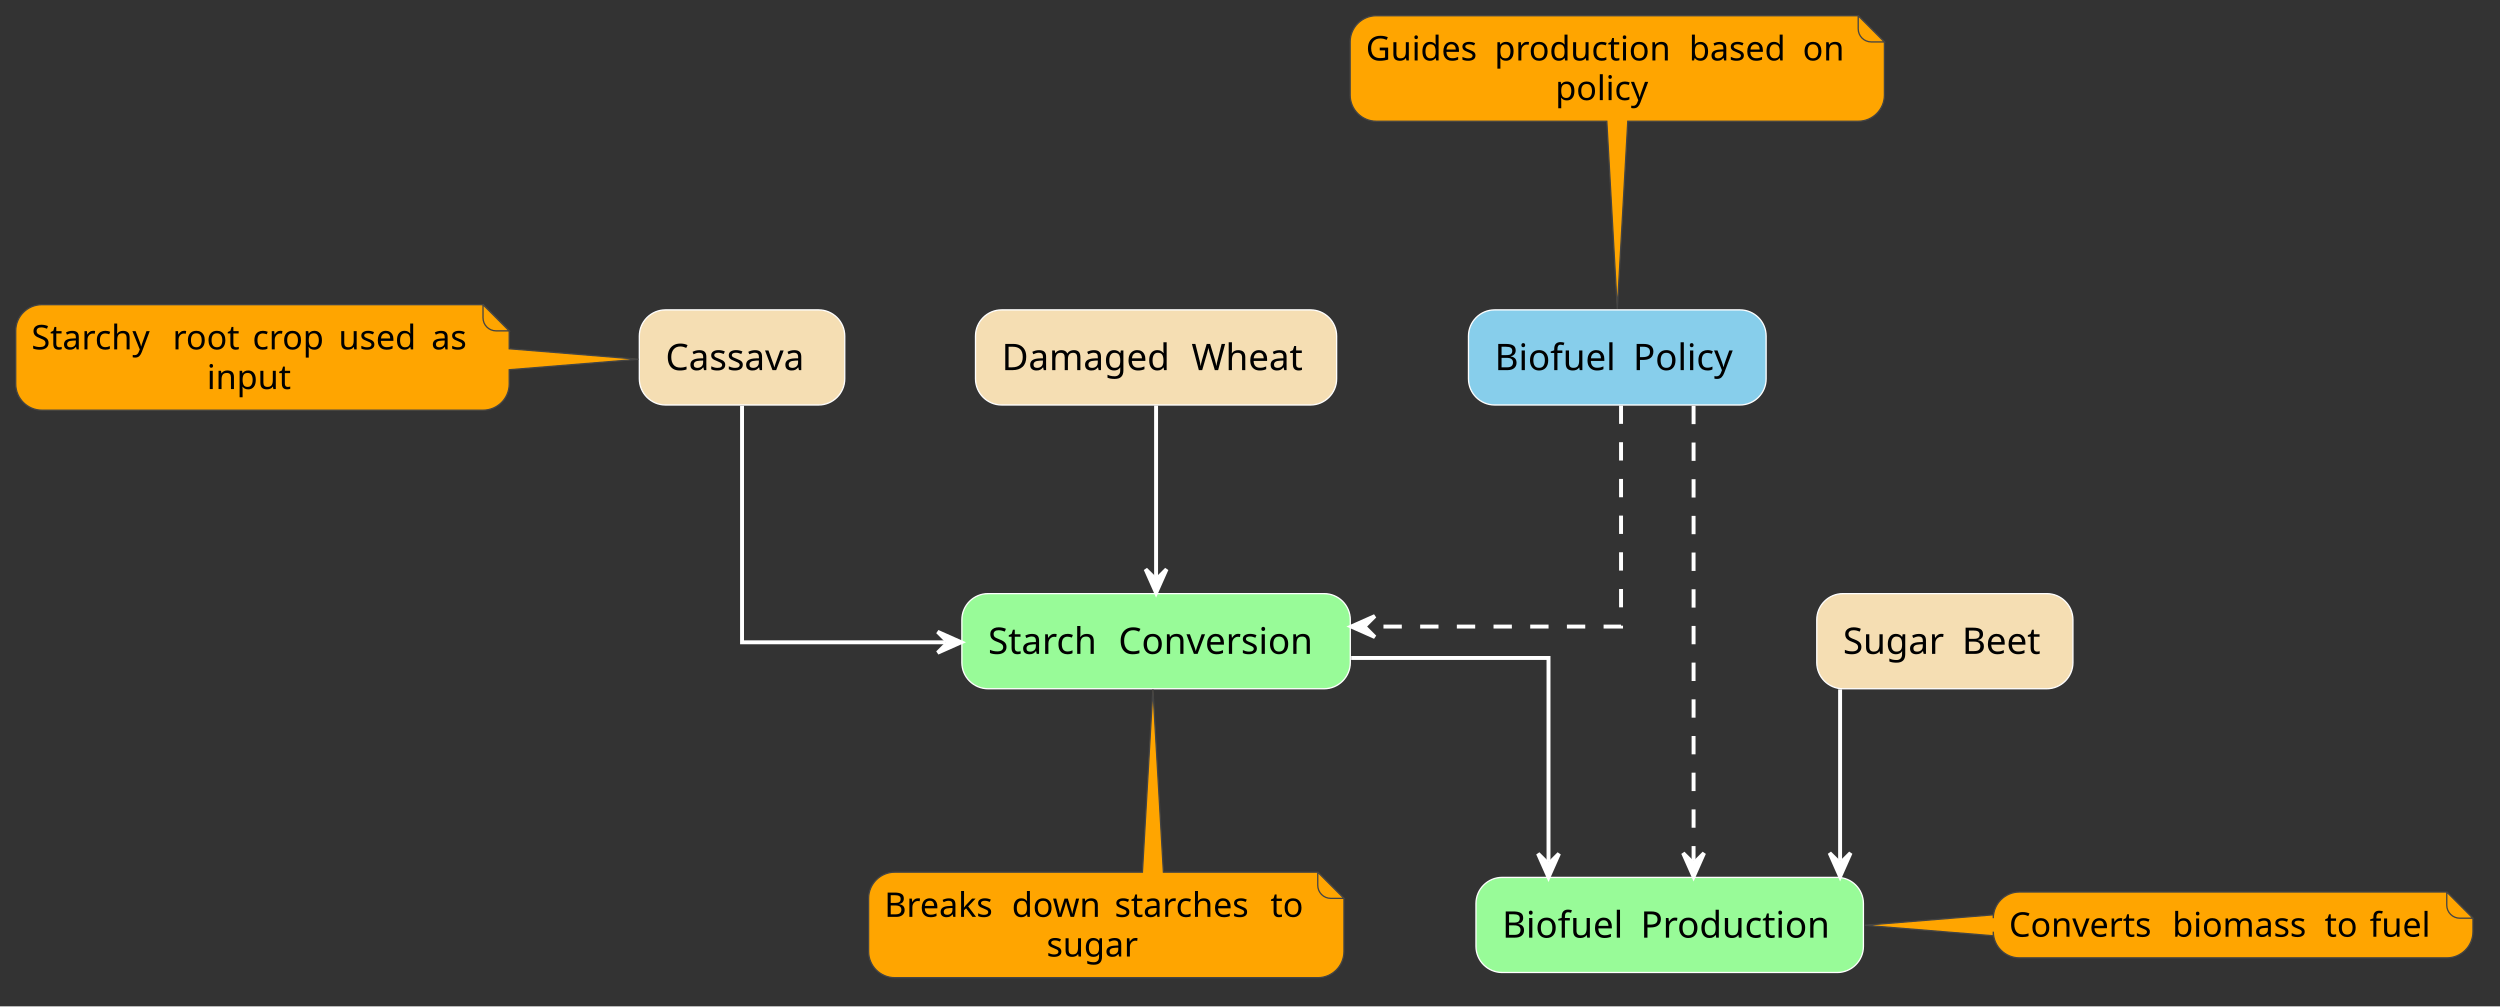
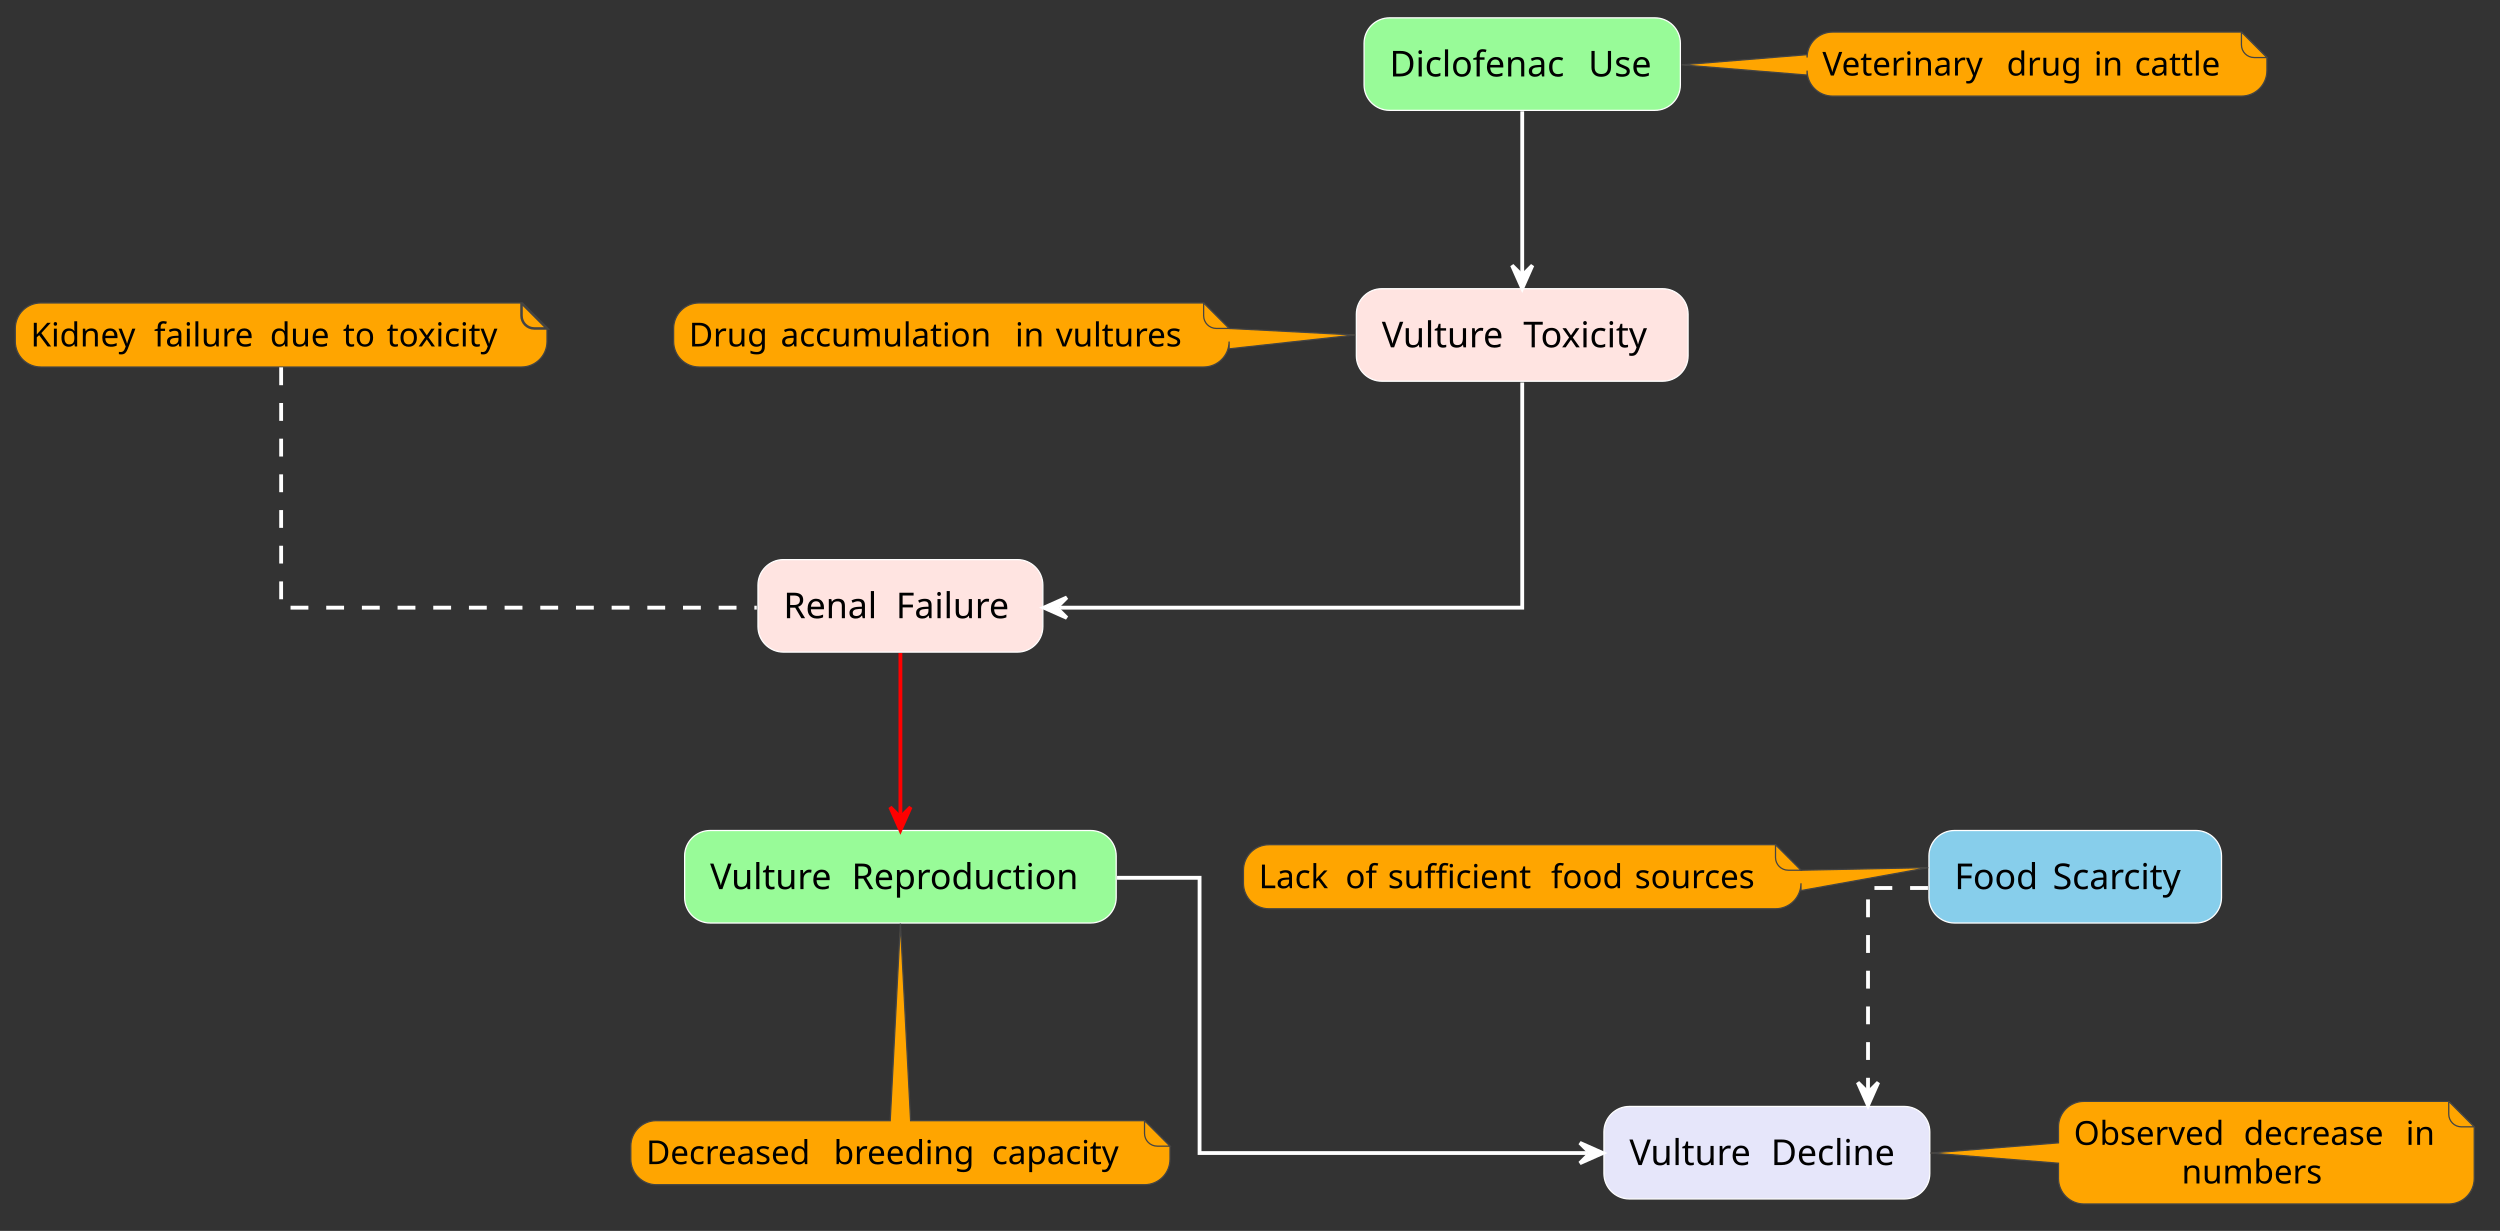
- <svg xmlns="http://www.w3.org/2000/svg" contentStyleType="text/css" data-diagram-type="CLASS" height="384px" preserveAspectRatio="none" style="width:954px;height:384px;background:#333333;" version="1.1" viewBox="0 0 954 384" width="954px" zoomAndPan="magnify">
+ <svg xmlns="http://www.w3.org/2000/svg" contentStyleType="text/css" data-diagram-type="CLASS" height="483px" preserveAspectRatio="none" style="width:981px;height:483px;background:#333333;" version="1.1" viewBox="0 0 981 483" width="981px" zoomAndPan="magnify">
  <defs />
  <g>
-     <rect fill="#333333" height="384" style="stroke:none;stroke-width:1;" width="954" x="0" y="0" />
-     <g class="entity" data-entity="Biofuel Policy" data-source-line="23" data-uid="ent0002" id="entity_Biofuel Policy">
-       <rect fill="#87CEEB" height="36.297" rx="10" ry="10" style="stroke:#FFFFFF;stroke-width:0.5;" width="113.584" x="560.37" y="118.25" />
-       <text fill="#000000" font-family="Sans-Serif" font-size="14" lengthAdjust="spacing" textLength="48.364" x="570.37" y="141.245">Biofuel</text>
-       <text fill="#000000" font-family="Sans-Serif" font-size="14" lengthAdjust="spacing" textLength="4.45" x="618.734" y="141.245"> </text>
-       <text fill="#000000" font-family="Sans-Serif" font-size="14" lengthAdjust="spacing" textLength="40.77" x="623.184" y="141.245">Policy</text>
+     <rect fill="#333333" height="483" style="stroke:none;stroke-width:1;" width="981" x="0" y="0" />
+     <g class="entity" data-entity="Vulture Decline" data-source-line="23" data-uid="ent0002" id="entity_Vulture Decline">
+       <rect fill="#E6E6FA" height="36.297" rx="10" ry="10" style="stroke:#FFFFFF;stroke-width:0.5;" width="127.878" x="629.38" y="434.17" />
+       <text fill="#000000" font-family="Sans-Serif" font-size="14" lengthAdjust="spacing" textLength="51.071" x="639.38" y="457.165">Vulture</text>
+       <text fill="#000000" font-family="Sans-Serif" font-size="14" lengthAdjust="spacing" textLength="4.45" x="690.451" y="457.165"> </text>
+       <text fill="#000000" font-family="Sans-Serif" font-size="14" lengthAdjust="spacing" textLength="52.356" x="694.902" y="457.165">Decline</text>
    </g>
-     <g class="entity" data-entity="Biofuel Production" data-source-line="26" data-uid="ent0003" id="entity_Biofuel Production">
-       <rect fill="#98FB98" height="36.297" rx="10" ry="10" style="stroke:#FFFFFF;stroke-width:0.5;" width="147.852" x="563.23" y="334.81" />
-       <text fill="#000000" font-family="Sans-Serif" font-size="14" lengthAdjust="spacing" textLength="48.364" x="573.23" y="357.805">Biofuel</text>
-       <text fill="#000000" font-family="Sans-Serif" font-size="14" lengthAdjust="spacing" textLength="4.45" x="621.594" y="357.805"> </text>
-       <text fill="#000000" font-family="Sans-Serif" font-size="14" lengthAdjust="spacing" textLength="75.038" x="626.044" y="357.805">Production</text>
+     <g class="entity" data-entity="Diclofenac Use" data-source-line="24" data-uid="ent0003" id="entity_Diclofenac Use">
+       <rect fill="#98FB98" height="36.297" rx="10" ry="10" style="stroke:#FFFFFF;stroke-width:0.5;" width="124.118" x="535.26" y="7" />
+       <text fill="#000000" font-family="Sans-Serif" font-size="14" lengthAdjust="spacing" textLength="73.514" x="545.26" y="29.995">Diclofenac</text>
+       <text fill="#000000" font-family="Sans-Serif" font-size="14" lengthAdjust="spacing" textLength="4.45" x="618.774" y="29.995"> </text>
+       <text fill="#000000" font-family="Sans-Serif" font-size="14" lengthAdjust="spacing" textLength="26.154" x="623.224" y="29.995">Use</text>
    </g>
-     <g class="entity" data-entity="Starch Conversion" data-source-line="27" data-uid="ent0004" id="entity_Starch Conversion">
-       <rect fill="#98FB98" height="36.297" rx="10" ry="10" style="stroke:#FFFFFF;stroke-width:0.5;" width="148.222" x="367.05" y="226.53" />
-       <text fill="#000000" font-family="Sans-Serif" font-size="14" lengthAdjust="spacing" textLength="45.281" x="377.05" y="249.525">Starch</text>
-       <text fill="#000000" font-family="Sans-Serif" font-size="14" lengthAdjust="spacing" textLength="4.45" x="422.331" y="249.525"> </text>
-       <text fill="#000000" font-family="Sans-Serif" font-size="14" lengthAdjust="spacing" textLength="78.49" x="426.781" y="249.525">Conversion</text>
+     <g class="entity" data-entity="Vulture Toxicity" data-source-line="25" data-uid="ent0004" id="entity_Vulture Toxicity">
+       <rect fill="#FFE4E1" height="36.297" rx="10" ry="10" style="stroke:#FFFFFF;stroke-width:0.5;" width="130.175" x="532.23" y="113.29" />
+       <text fill="#000000" font-family="Sans-Serif" font-size="14" lengthAdjust="spacing" textLength="51.071" x="542.23" y="136.285">Vulture</text>
+       <text fill="#000000" font-family="Sans-Serif" font-size="14" lengthAdjust="spacing" textLength="4.45" x="593.301" y="136.285"> </text>
+       <text fill="#000000" font-family="Sans-Serif" font-size="14" lengthAdjust="spacing" textLength="54.653" x="597.751" y="136.285">Toxicity</text>
    </g>
-     <g class="entity" data-entity="Cassava" data-source-line="30" data-uid="ent0005" id="entity_Cassava">
-       <rect fill="#F5DEB3" height="36.297" rx="10" ry="10" style="stroke:#FFFFFF;stroke-width:0.5;" width="78.386" x="243.97" y="118.25" />
-       <text fill="#000000" font-family="Sans-Serif" font-size="14" lengthAdjust="spacing" textLength="58.386" x="253.97" y="141.245">Cassava</text>
+     <g class="entity" data-entity="Renal Failure" data-source-line="26" data-uid="ent0005" id="entity_Renal Failure">
+       <rect fill="#FFE4E1" height="36.297" rx="10" ry="10" style="stroke:#FFFFFF;stroke-width:0.5;" width="111.786" x="297.43" y="219.59" />
+       <text fill="#000000" font-family="Sans-Serif" font-size="14" lengthAdjust="spacing" textLength="39.683" x="307.43" y="242.585">Renal</text>
+       <text fill="#000000" font-family="Sans-Serif" font-size="14" lengthAdjust="spacing" textLength="4.45" x="347.113" y="242.585"> </text>
+       <text fill="#000000" font-family="Sans-Serif" font-size="14" lengthAdjust="spacing" textLength="47.653" x="351.563" y="242.585">Failure</text>
    </g>
-     <g class="entity" data-entity="Damaged Wheat" data-source-line="31" data-uid="ent0006" id="entity_Damaged Wheat">
-       <rect fill="#F5DEB3" height="36.297" rx="10" ry="10" style="stroke:#FFFFFF;stroke-width:0.5;" width="137.81" x="372.25" y="118.25" />
-       <text fill="#000000" font-family="Sans-Serif" font-size="14" lengthAdjust="spacing" textLength="67.963" x="382.25" y="141.245">Damaged</text>
-       <text fill="#000000" font-family="Sans-Serif" font-size="14" lengthAdjust="spacing" textLength="4.45" x="450.213" y="141.245"> </text>
-       <text fill="#000000" font-family="Sans-Serif" font-size="14" lengthAdjust="spacing" textLength="45.398" x="454.663" y="141.245">Wheat</text>
+     <g class="entity" data-entity="Vulture Reproduction" data-source-line="27" data-uid="ent0006" id="entity_Vulture Reproduction">
+       <rect fill="#98FB98" height="36.297" rx="10" ry="10" style="stroke:#FFFFFF;stroke-width:0.5;" width="169.345" x="268.65" y="325.89" />
+       <text fill="#000000" font-family="Sans-Serif" font-size="14" lengthAdjust="spacing" textLength="51.071" x="278.65" y="348.885">Vulture</text>
+       <text fill="#000000" font-family="Sans-Serif" font-size="14" lengthAdjust="spacing" textLength="4.45" x="329.721" y="348.885"> </text>
+       <text fill="#000000" font-family="Sans-Serif" font-size="14" lengthAdjust="spacing" textLength="93.823" x="334.171" y="348.885">Reproduction</text>
    </g>
-     <g class="entity" data-entity="Sugar Beet" data-source-line="32" data-uid="ent0007" id="entity_Sugar Beet">
-       <rect fill="#F5DEB3" height="36.297" rx="10" ry="10" style="stroke:#FFFFFF;stroke-width:0.5;" width="97.752" x="693.28" y="226.53" />
-       <text fill="#000000" font-family="Sans-Serif" font-size="14" lengthAdjust="spacing" textLength="40.981" x="703.28" y="249.525">Sugar</text>
-       <text fill="#000000" font-family="Sans-Serif" font-size="14" lengthAdjust="spacing" textLength="4.45" x="744.261" y="249.525"> </text>
-       <text fill="#000000" font-family="Sans-Serif" font-size="14" lengthAdjust="spacing" textLength="32.32" x="748.712" y="249.525">Beet</text>
+     <g class="entity" data-entity="Food Scarcity" data-source-line="28" data-uid="ent0007" id="entity_Food Scarcity">
+       <rect fill="#87CEEB" height="36.297" rx="10" ry="10" style="stroke:#FFFFFF;stroke-width:0.5;" width="114.801" x="756.92" y="325.89" />
+       <text fill="#000000" font-family="Sans-Serif" font-size="14" lengthAdjust="spacing" textLength="34.07" x="766.92" y="348.885">Food</text>
+       <text fill="#000000" font-family="Sans-Serif" font-size="14" lengthAdjust="spacing" textLength="4.45" x="800.99" y="348.885"> </text>
+       <text fill="#000000" font-family="Sans-Serif" font-size="14" lengthAdjust="spacing" textLength="56.28" x="805.441" y="348.885">Scarcity</text>
    </g>
-     <g class="entity" data-entity="GMN14" data-source-line="44" data-uid="ent0015" id="entity_GMN14">
-       <path d="M515.22,16 L515.22,36.266 A10,10 0 0 0 525.22,46.266 L613.16,46.266 L617.16,117.86 L621.16,46.266 L709.09,46.266 A10,10 0 0 0 719.09,36.266 L719.09,16 L709.09,6 L525.22,6 A10,10 0 0 0 515.22,16" fill="#FFA500" style="stroke:#444444;stroke-width:0.5;" />
-       <path d="M709.09,6 L709.09,11 A5,5 0 0 0 714.09,16 L719.09,16 L709.09,6" fill="#FFA500" style="stroke:#444444;stroke-width:0.5;" />
-       <text fill="#000000" font-family="Sans-Serif" font-size="13" lengthAdjust="spacing" textLength="44.948" x="521.22" y="23.067">Guides</text>
-       <text fill="#000000" font-family="Sans-Serif" font-size="13" lengthAdjust="spacing" textLength="4.132" x="566.168" y="23.067"> </text>
-       <text fill="#000000" font-family="Sans-Serif" font-size="13" lengthAdjust="spacing" textLength="70.091" x="570.3" y="23.067">production</text>
-       <text fill="#000000" font-family="Sans-Serif" font-size="13" lengthAdjust="spacing" textLength="4.132" x="640.391" y="23.067"> </text>
-       <text fill="#000000" font-family="Sans-Serif" font-size="13" lengthAdjust="spacing" textLength="39.241" x="644.523" y="23.067">based</text>
-       <text fill="#000000" font-family="Sans-Serif" font-size="13" lengthAdjust="spacing" textLength="4.132" x="683.764" y="23.067"> </text>
-       <text fill="#000000" font-family="Sans-Serif" font-size="13" lengthAdjust="spacing" textLength="16.193" x="687.897" y="23.067">on</text>
-       <text fill="#000000" font-family="Sans-Serif" font-size="13" lengthAdjust="spacing" textLength="38.27" x="593.52" y="38.2">policy</text>
+     <g class="entity" data-entity="GMN13" data-source-line="39" data-uid="ent0014" id="entity_GMN13">
+       <path d="M709.1,22.58 L709.1,21.45 L659.85,25.45 L709.1,29.45 L709.1,27.713 A10,10 0 0 0 719.1,37.713 L879.54,37.713 A10,10 0 0 0 889.54,27.713 L889.54,22.58 L879.54,12.58 L719.1,12.58 A10,10 0 0 0 709.1,22.58" fill="#FFA500" style="stroke:#444444;stroke-width:0.5;" />
+       <path d="M879.54,12.58 L879.54,17.58 A5,5 0 0 0 884.54,22.58 L889.54,22.58 L879.54,12.58" fill="#FFA500" style="stroke:#444444;stroke-width:0.5;" />
+       <text fill="#000000" font-family="Sans-Serif" font-size="13" lengthAdjust="spacing" textLength="68.186" x="715.1" y="29.647">Veterinary</text>
+       <text fill="#000000" font-family="Sans-Serif" font-size="13" lengthAdjust="spacing" textLength="4.132" x="783.287" y="29.647"> </text>
+       <text fill="#000000" font-family="Sans-Serif" font-size="13" lengthAdjust="spacing" textLength="30.088" x="787.419" y="29.647">drug</text>
+       <text fill="#000000" font-family="Sans-Serif" font-size="13" lengthAdjust="spacing" textLength="4.132" x="817.507" y="29.647"> </text>
+       <text fill="#000000" font-family="Sans-Serif" font-size="13" lengthAdjust="spacing" textLength="11.851" x="821.639" y="29.647">in</text>
+       <text fill="#000000" font-family="Sans-Serif" font-size="13" lengthAdjust="spacing" textLength="4.132" x="833.49" y="29.647"> </text>
+       <text fill="#000000" font-family="Sans-Serif" font-size="13" lengthAdjust="spacing" textLength="36.918" x="837.622" y="29.647">cattle</text>
    </g>
-     <g class="entity" data-entity="GMN17" data-source-line="48" data-uid="ent0018" id="entity_GMN17">
-       <path d="M760.64,350.39 L760.64,349.09 L711.45,353.09 L760.64,357.09 L760.64,355.523 A10,10 0 0 0 770.64,365.523 L933.683,365.523 A10,10 0 0 0 943.683,355.523 L943.683,350.39 L933.683,340.39 L770.64,340.39 A10,10 0 0 0 760.64,350.39" fill="#FFA500" style="stroke:#444444;stroke-width:0.5;" />
-       <path d="M933.683,340.39 L933.683,345.39 A5,5 0 0 0 938.683,350.39 L943.683,350.39 L933.683,340.39" fill="#FFA500" style="stroke:#444444;stroke-width:0.5;" />
-       <text fill="#000000" font-family="Sans-Serif" font-size="13" lengthAdjust="spacing" textLength="58.176" x="766.64" y="357.457">Converts</text>
-       <text fill="#000000" font-family="Sans-Serif" font-size="13" lengthAdjust="spacing" textLength="4.132" x="824.816" y="357.457"> </text>
-       <text fill="#000000" font-family="Sans-Serif" font-size="13" lengthAdjust="spacing" textLength="53.993" x="828.949" y="357.457">biomass</text>
-       <text fill="#000000" font-family="Sans-Serif" font-size="13" lengthAdjust="spacing" textLength="4.132" x="882.942" y="357.457"> </text>
-       <text fill="#000000" font-family="Sans-Serif" font-size="13" lengthAdjust="spacing" textLength="13.051" x="887.074" y="357.457">to</text>
-       <text fill="#000000" font-family="Sans-Serif" font-size="13" lengthAdjust="spacing" textLength="4.132" x="900.125" y="357.457"> </text>
-       <text fill="#000000" font-family="Sans-Serif" font-size="13" lengthAdjust="spacing" textLength="24.426" x="904.257" y="357.457">fuel</text>
+     <g class="entity" data-entity="GMN16" data-source-line="43" data-uid="ent0017" id="entity_GMN16">
+       <path d="M264.33,128.88 L264.33,134.013 A10,10 0 0 0 274.33,144.013 L472.304,144.013 A10,10 0 0 0 482.304,134.013 L482.304,136.88 L531.74,131.45 L482.304,128.88 L482.304,128.88 L472.304,118.88 L274.33,118.88 A10,10 0 0 0 264.33,128.88" fill="#FFA500" style="stroke:#444444;stroke-width:0.5;" />
+       <path d="M472.304,118.88 L472.304,123.88 A5,5 0 0 0 477.304,128.88 L482.304,128.88 L472.304,118.88" fill="#FFA500" style="stroke:#444444;stroke-width:0.5;" />
+       <text fill="#000000" font-family="Sans-Serif" font-size="13" lengthAdjust="spacing" textLength="31.846" x="270.33" y="135.947">Drug</text>
+       <text fill="#000000" font-family="Sans-Serif" font-size="13" lengthAdjust="spacing" textLength="4.132" x="302.176" y="135.947"> </text>
+       <text fill="#000000" font-family="Sans-Serif" font-size="13" lengthAdjust="spacing" textLength="87.883" x="306.308" y="135.947">accumulation</text>
+       <text fill="#000000" font-family="Sans-Serif" font-size="13" lengthAdjust="spacing" textLength="4.132" x="394.192" y="135.947"> </text>
+       <text fill="#000000" font-family="Sans-Serif" font-size="13" lengthAdjust="spacing" textLength="11.851" x="398.324" y="135.947">in</text>
+       <text fill="#000000" font-family="Sans-Serif" font-size="13" lengthAdjust="spacing" textLength="4.132" x="410.175" y="135.947"> </text>
+       <text fill="#000000" font-family="Sans-Serif" font-size="13" lengthAdjust="spacing" textLength="52.997" x="414.308" y="135.947">vultures</text>
    </g>
-     <g class="entity" data-entity="GMN20" data-source-line="52" data-uid="ent0021" id="entity_GMN20">
-       <path d="M331.46,342.82 L331.46,363.086 A10,10 0 0 0 341.46,373.086 L502.853,373.086 A10,10 0 0 0 512.853,363.086 L512.853,342.82 L502.853,332.82 L443.95,332.82 L439.95,263.04 L435.95,332.82 L341.46,332.82 A10,10 0 0 0 331.46,342.82" fill="#FFA500" style="stroke:#444444;stroke-width:0.5;" />
-       <path d="M502.853,332.82 L502.853,337.82 A5,5 0 0 0 507.853,342.82 L512.853,342.82 L502.853,332.82" fill="#FFA500" style="stroke:#444444;stroke-width:0.5;" />
-       <text fill="#000000" font-family="Sans-Serif" font-size="13" lengthAdjust="spacing" textLength="44.529" x="337.46" y="349.887">Breaks</text>
-       <text fill="#000000" font-family="Sans-Serif" font-size="13" lengthAdjust="spacing" textLength="4.132" x="381.989" y="349.887"> </text>
-       <text fill="#000000" font-family="Sans-Serif" font-size="13" lengthAdjust="spacing" textLength="35.077" x="386.121" y="349.887">down</text>
-       <text fill="#000000" font-family="Sans-Serif" font-size="13" lengthAdjust="spacing" textLength="4.132" x="421.198" y="349.887"> </text>
-       <text fill="#000000" font-family="Sans-Serif" font-size="13" lengthAdjust="spacing" textLength="55.339" x="425.331" y="349.887">starches</text>
-       <text fill="#000000" font-family="Sans-Serif" font-size="13" lengthAdjust="spacing" textLength="4.132" x="480.67" y="349.887"> </text>
-       <text fill="#000000" font-family="Sans-Serif" font-size="13" lengthAdjust="spacing" textLength="13.051" x="484.802" y="349.887">to</text>
-       <text fill="#000000" font-family="Sans-Serif" font-size="13" lengthAdjust="spacing" textLength="36.575" x="399.369" y="365.02">sugar</text>
+     <g class="entity" data-entity="GMN19" data-source-line="47" data-uid="ent0020" id="entity_GMN19">
+       <path d="M6,128.88 L6,134.013 A10,10 0 0 0 16,144.013 L204.643,144.013 A10,10 0 0 0 214.643,134.013 L214.643,128.88 L204.643,118.88 L16,118.88 A10,10 0 0 0 6,128.88" fill="#FFA500" style="stroke:#444444;stroke-width:0.5;" />
+       <path d="M204.643,118.88 L204.643,123.88 A5,5 0 0 0 209.643,128.88 L214.643,128.88 L204.643,118.88" fill="#FFA500" style="stroke:#444444;stroke-width:1;" />
+       <text fill="#000000" font-family="Sans-Serif" font-size="13" lengthAdjust="spacing" textLength="44.319" x="12" y="135.947">Kidney</text>
+       <text fill="#000000" font-family="Sans-Serif" font-size="13" lengthAdjust="spacing" textLength="4.132" x="56.319" y="135.947"> </text>
+       <text fill="#000000" font-family="Sans-Serif" font-size="13" lengthAdjust="spacing" textLength="41.349" x="60.452" y="135.947">failure</text>
+       <text fill="#000000" font-family="Sans-Serif" font-size="13" lengthAdjust="spacing" textLength="4.132" x="101.8" y="135.947"> </text>
+       <text fill="#000000" font-family="Sans-Serif" font-size="13" lengthAdjust="spacing" textLength="24.489" x="105.933" y="135.947">due</text>
+       <text fill="#000000" font-family="Sans-Serif" font-size="13" lengthAdjust="spacing" textLength="4.132" x="130.422" y="135.947"> </text>
+       <text fill="#000000" font-family="Sans-Serif" font-size="13" lengthAdjust="spacing" textLength="13.051" x="134.554" y="135.947">to</text>
+       <text fill="#000000" font-family="Sans-Serif" font-size="13" lengthAdjust="spacing" textLength="4.132" x="147.605" y="135.947"> </text>
+       <text fill="#000000" font-family="Sans-Serif" font-size="13" lengthAdjust="spacing" textLength="47.906" x="151.737" y="135.947">toxicity</text>
    </g>
-     <g class="entity" data-entity="GMN23" data-source-line="56" data-uid="ent0024" id="entity_GMN23">
-       <path d="M6,126.26 L6,146.526 A10,10 0 0 0 16,156.526 L184.318,156.526 A10,10 0 0 0 194.318,146.526 L194.318,141.09 L243.62,137.09 L194.318,133.09 L194.318,126.26 L184.318,116.26 L16,116.26 A10,10 0 0 0 6,126.26" fill="#FFA500" style="stroke:#444444;stroke-width:0.5;" />
-       <path d="M184.318,116.26 L184.318,121.26 A5,5 0 0 0 189.318,126.26 L194.318,126.26 L184.318,116.26" fill="#FFA500" style="stroke:#444444;stroke-width:0.5;" />
-       <text fill="#000000" font-family="Sans-Serif" font-size="13" lengthAdjust="spacing" textLength="49.74" x="12" y="133.327">Starchy</text>
-       <text fill="#000000" font-family="Sans-Serif" font-size="13" lengthAdjust="spacing" textLength="4.132" x="61.74" y="133.327"> </text>
-       <text fill="#000000" font-family="Sans-Serif" font-size="13" lengthAdjust="spacing" textLength="26.349" x="65.873" y="133.327">root</text>
-       <text fill="#000000" font-family="Sans-Serif" font-size="13" lengthAdjust="spacing" textLength="4.132" x="92.222" y="133.327"> </text>
-       <text fill="#000000" font-family="Sans-Serif" font-size="13" lengthAdjust="spacing" textLength="28.698" x="96.354" y="133.327">crop</text>
-       <text fill="#000000" font-family="Sans-Serif" font-size="13" lengthAdjust="spacing" textLength="4.132" x="125.052" y="133.327"> </text>
-       <text fill="#000000" font-family="Sans-Serif" font-size="13" lengthAdjust="spacing" textLength="31.262" x="129.184" y="133.327">used</text>
-       <text fill="#000000" font-family="Sans-Serif" font-size="13" lengthAdjust="spacing" textLength="4.132" x="160.446" y="133.327"> </text>
-       <text fill="#000000" font-family="Sans-Serif" font-size="13" lengthAdjust="spacing" textLength="14.739" x="164.579" y="133.327">as</text>
-       <text fill="#000000" font-family="Sans-Serif" font-size="13" lengthAdjust="spacing" textLength="33.44" x="78.939" y="148.46">input</text>
+     <g class="entity" data-entity="GMN22" data-source-line="51" data-uid="ent0023" id="entity_GMN22">
+       <path d="M247.53,449.75 L247.53,454.883 A10,10 0 0 0 257.53,464.883 L449.112,464.883 A10,10 0 0 0 459.112,454.883 L459.112,449.75 L449.112,439.75 L357.32,439.75 L353.32,362.4 L349.32,439.75 L257.53,439.75 A10,10 0 0 0 247.53,449.75" fill="#FFA500" style="stroke:#444444;stroke-width:0.5;" />
+       <path d="M449.112,439.75 L449.112,444.75 A5,5 0 0 0 454.112,449.75 L459.112,449.75 L449.112,439.75" fill="#FFA500" style="stroke:#444444;stroke-width:0.5;" />
+       <text fill="#000000" font-family="Sans-Serif" font-size="13" lengthAdjust="spacing" textLength="69.488" x="253.53" y="456.817">Decreased</text>
+       <text fill="#000000" font-family="Sans-Serif" font-size="13" lengthAdjust="spacing" textLength="4.132" x="323.018" y="456.817"> </text>
+       <text fill="#000000" font-family="Sans-Serif" font-size="13" lengthAdjust="spacing" textLength="57.948" x="327.15" y="456.817">breeding</text>
+       <text fill="#000000" font-family="Sans-Serif" font-size="13" lengthAdjust="spacing" textLength="4.132" x="385.098" y="456.817"> </text>
+       <text fill="#000000" font-family="Sans-Serif" font-size="13" lengthAdjust="spacing" textLength="54.882" x="389.23" y="456.817">capacity</text>
    </g>
-     <g class="link" data-entity-1="Cassava" data-entity-2="Starch Conversion" data-source-line="35" data-uid="lnk8" id="link_Cassava_Starch Conversion">
-       <path codeLine="35" d="M283.16,154.83 C283.16,185.84 283.16,245.09 283.16,245.09 C283.16,245.09 319.81,245.09 360.79,245.09" fill="none" id="Cassava-to-Starch Conversion" style="stroke:#FFFFFF;stroke-width:1.5;" />
-       <polygon fill="#FFFFFF" points="366.79,245.09,357.79,241.09,361.79,245.09,357.79,249.09,366.79,245.09" style="stroke:#FFFFFF;stroke-width:1.5;" />
+     <g class="entity" data-entity="GMN25" data-source-line="55" data-uid="ent0026" id="entity_GMN25">
+       <path d="M807.75,442.18 L807.75,448.45 L757.5,452.45 L807.75,456.45 L807.75,462.446 A10,10 0 0 0 817.75,472.446 L960.887,472.446 A10,10 0 0 0 970.887,462.446 L970.887,442.18 L960.887,432.18 L817.75,432.18 A10,10 0 0 0 807.75,442.18" fill="#FFA500" style="stroke:#444444;stroke-width:0.5;" />
+       <path d="M960.887,432.18 L960.887,437.18 A5,5 0 0 0 965.887,442.18 L970.887,442.18 L960.887,432.18" fill="#FFA500" style="stroke:#444444;stroke-width:0.5;" />
+       <text fill="#000000" font-family="Sans-Serif" font-size="13" lengthAdjust="spacing" textLength="62.544" x="813.75" y="449.247">Observed</text>
+       <text fill="#000000" font-family="Sans-Serif" font-size="13" lengthAdjust="spacing" textLength="4.132" x="876.293" y="449.247"> </text>
+       <text fill="#000000" font-family="Sans-Serif" font-size="13" lengthAdjust="spacing" textLength="59.477" x="880.426" y="449.247">decrease</text>
+       <text fill="#000000" font-family="Sans-Serif" font-size="13" lengthAdjust="spacing" textLength="4.132" x="939.903" y="449.247"> </text>
+       <text fill="#000000" font-family="Sans-Serif" font-size="13" lengthAdjust="spacing" textLength="11.851" x="944.036" y="449.247">in</text>
+       <text fill="#000000" font-family="Sans-Serif" font-size="13" lengthAdjust="spacing" textLength="57.51" x="856.063" y="464.38">numbers</text>
    </g>
-     <g class="link" data-entity-1="Damaged Wheat" data-entity-2="Starch Conversion" data-source-line="36" data-uid="lnk9" id="link_Damaged Wheat_Starch Conversion">
-       <path codeLine="36" d="M441.16,154.76 C441.16,174.67 441.16,200.27 441.16,220.22" fill="none" id="Damaged Wheat-to-Starch Conversion" style="stroke:#FFFFFF;stroke-width:1.5;" />
-       <polygon fill="#FFFFFF" points="441.16,226.22,445.16,217.22,441.16,221.22,437.16,217.22,441.16,226.22" style="stroke:#FFFFFF;stroke-width:1.5;" />
+     <g class="entity" data-entity="GMN28" data-source-line="59" data-uid="ent0029" id="entity_GMN28">
+       <path d="M487.93,341.47 L487.93,346.603 A10,10 0 0 0 497.93,356.603 L696.71,356.603 A10,10 0 0 0 706.71,346.603 L706.71,349.47 L756.66,340.45 L706.71,341.47 L706.71,341.47 L696.71,331.47 L497.93,331.47 A10,10 0 0 0 487.93,341.47" fill="#FFA500" style="stroke:#444444;stroke-width:0.5;" />
+       <path d="M696.71,331.47 L696.71,336.47 A5,5 0 0 0 701.71,341.47 L706.71,341.47 L696.71,331.47" fill="#FFA500" style="stroke:#444444;stroke-width:0.5;" />
+       <text fill="#000000" font-family="Sans-Serif" font-size="13" lengthAdjust="spacing" textLength="29.885" x="493.93" y="348.537">Lack</text>
+       <text fill="#000000" font-family="Sans-Serif" font-size="13" lengthAdjust="spacing" textLength="4.132" x="523.815" y="348.537"> </text>
+       <text fill="#000000" font-family="Sans-Serif" font-size="13" lengthAdjust="spacing" textLength="12.53" x="527.947" y="348.537">of</text>
+       <text fill="#000000" font-family="Sans-Serif" font-size="13" lengthAdjust="spacing" textLength="4.132" x="540.477" y="348.537"> </text>
+       <text fill="#000000" font-family="Sans-Serif" font-size="13" lengthAdjust="spacing" textLength="59.871" x="544.61" y="348.537">sufficient</text>
+       <text fill="#000000" font-family="Sans-Serif" font-size="13" lengthAdjust="spacing" textLength="4.132" x="604.481" y="348.537"> </text>
+       <text fill="#000000" font-family="Sans-Serif" font-size="13" lengthAdjust="spacing" textLength="28.736" x="608.613" y="348.537">food</text>
+       <text fill="#000000" font-family="Sans-Serif" font-size="13" lengthAdjust="spacing" textLength="4.132" x="637.349" y="348.537"> </text>
+       <text fill="#000000" font-family="Sans-Serif" font-size="13" lengthAdjust="spacing" textLength="50.229" x="641.481" y="348.537">sources</text>
    </g>
-     <g class="link" data-entity-1="Starch Conversion" data-entity-2="Biofuel Production" data-source-line="37" data-uid="lnk10" id="link_Starch Conversion_Biofuel Production">
-       <path codeLine="37" d="M515.6,251.09 C553.18,251.09 590.91,251.09 590.91,251.09 C590.91,251.09 590.91,299.44 590.91,328.75" fill="none" id="Starch Conversion-to-Biofuel Production" style="stroke:#FFFFFF;stroke-width:1.5;" />
-       <polygon fill="#FFFFFF" points="590.91,334.75,594.91,325.75,590.91,329.75,586.91,325.75,590.91,334.75" style="stroke:#FFFFFF;stroke-width:1.5;" />
+     <g class="link" data-entity-1="Diclofenac Use" data-entity-2="Vulture Toxicity" data-source-line="31" data-uid="lnk8" id="link_Diclofenac Use_Vulture Toxicity">
+       <path codeLine="31" d="M597.32,43.66 C597.32,63.17 597.32,87.71 597.32,107.14" fill="none" id="Diclofenac Use-to-Vulture Toxicity" style="stroke:#FFFFFF;stroke-width:1.5;" />
+       <polygon fill="#FFFFFF" points="597.32,113.14,601.32,104.14,597.32,108.14,593.32,104.14,597.32,113.14" style="stroke:#FFFFFF;stroke-width:1.5;" />
    </g>
-     <g class="link" data-entity-1="Sugar Beet" data-entity-2="Biofuel Production" data-source-line="38" data-uid="lnk11" id="link_Sugar Beet_Biofuel Production">
-       <path codeLine="38" d="M702.18,263.04 C702.18,282.96 702.18,308.55 702.18,328.5" fill="none" id="Sugar Beet-to-Biofuel Production" style="stroke:#FFFFFF;stroke-width:1.5;" />
-       <polygon fill="#FFFFFF" points="702.18,334.5,706.18,325.5,702.18,329.5,698.18,325.5,702.18,334.5" style="stroke:#FFFFFF;stroke-width:1.5;" />
+     <g class="link" data-entity-1="Vulture Toxicity" data-entity-2="Renal Failure" data-source-line="32" data-uid="lnk9" id="link_Vulture Toxicity_Renal Failure">
+       <path codeLine="32" d="M597.32,150.08 C597.32,180.74 597.32,238.45 597.32,238.45 C597.32,238.45 487.67,238.45 415.61,238.45" fill="none" id="Vulture Toxicity-to-Renal Failure" style="stroke:#FFFFFF;stroke-width:1.5;" />
+       <polygon fill="#FFFFFF" points="409.61,238.45,418.61,242.45,414.61,238.45,418.61,234.45,409.61,238.45" style="stroke:#FFFFFF;stroke-width:1.5;" />
    </g>
-     <g class="link" data-entity-1="Biofuel Policy" data-entity-2="Biofuel Production" data-source-line="39" data-uid="lnk12" id="link_Biofuel Policy_Biofuel Production">
-       <path codeLine="39" d="M646.27,154.86 C646.27,195.77 646.27,287.67 646.27,328.54" fill="none" id="Biofuel Policy-to-Biofuel Production" style="stroke:#FFFFFF;stroke-width:1.5;stroke-dasharray:7.0,7.0;" />
-       <polygon fill="#FFFFFF" points="646.27,334.54,650.27,325.54,646.27,329.54,642.27,325.54,646.27,334.54" style="stroke:#FFFFFF;stroke-width:1.5;" />
+     <g class="link" data-entity-1="Renal Failure" data-entity-2="Vulture Reproduction" data-source-line="33" data-uid="lnk10" id="link_Renal Failure_Vulture Reproduction">
+       <path codeLine="33" d="M353.32,256.25 C353.32,275.76 353.32,300.3 353.32,319.73" fill="none" id="Renal Failure-to-Vulture Reproduction" style="stroke:#FF0000;stroke-width:1.5;" />
+       <polygon fill="#FF0000" points="353.32,325.73,357.32,316.73,353.32,320.73,349.32,316.73,353.32,325.73" style="stroke:#FF0000;stroke-width:1.5;" />
    </g>
-     <g class="link" data-entity-1="Biofuel Policy" data-entity-2="Starch Conversion" data-source-line="40" data-uid="lnk13" id="link_Biofuel Policy_Starch Conversion">
-       <path codeLine="40" d="M618.59,154.75 C618.59,184.29 618.59,239.09 618.59,239.09 C618.59,239.09 570.19,239.09 521.64,239.09" fill="none" id="Biofuel Policy-to-Starch Conversion" style="stroke:#FFFFFF;stroke-width:1.5;stroke-dasharray:7.0,7.0;" />
-       <polygon fill="#FFFFFF" points="515.64,239.09,524.64,243.09,520.64,239.09,524.64,235.09,515.64,239.09" style="stroke:#FFFFFF;stroke-width:1.5;" />
+     <g class="link" data-entity-1="Vulture Reproduction" data-entity-2="Vulture Decline" data-source-line="34" data-uid="lnk11" id="link_Vulture Reproduction_Vulture Decline">
+       <path codeLine="34" d="M438.32,344.45 C456.68,344.45 470.71,344.45 470.71,344.45 C470.71,344.45 470.71,452.45 470.71,452.45 C470.71,452.45 557.19,452.45 622.93,452.45" fill="none" id="Vulture Reproduction-to-Vulture Decline" style="stroke:#FFFFFF;stroke-width:1.5;" />
+       <polygon fill="#FFFFFF" points="628.93,452.45,619.93,448.45,623.93,452.45,619.93,456.45,628.93,452.45" style="stroke:#FFFFFF;stroke-width:1.5;" />
+     </g>
+     <g class="link" data-entity-1="Food Scarcity" data-entity-2="Vulture Decline" data-source-line="35" data-uid="lnk12" id="link_Food Scarcity_Vulture Decline">
+       <path codeLine="35" d="M756.53,348.45 C743.29,348.45 733.01,348.45 733.01,348.45 C733.01,348.45 733.01,397.87 733.01,427.75" fill="none" id="Food Scarcity-to-Vulture Decline" style="stroke:#FFFFFF;stroke-width:1.5;stroke-dasharray:7.0,7.0;" />
+       <polygon fill="#FFFFFF" points="733.01,433.75,737.01,424.75,733.01,428.75,729.01,424.75,733.01,433.75" style="stroke:#FFFFFF;stroke-width:1.5;" />
+     </g>
+     <g class="link" data-entity-1="GMN19" data-entity-2="Renal Failure" data-source-line="47" data-uid="lnk21" id="link_GMN19_Renal Failure">
+       <path d="M110.32,144.14 C110.32,172.48 110.32,238.45 110.32,238.45 C110.32,238.45 225.18,238.45 296.96,238.45" fill="none" id="GMN19-Renal Failure" style="stroke:#FFFFFF;stroke-width:1.5;stroke-dasharray:7.0,7.0;" />
    </g>
  </g>
</svg>
